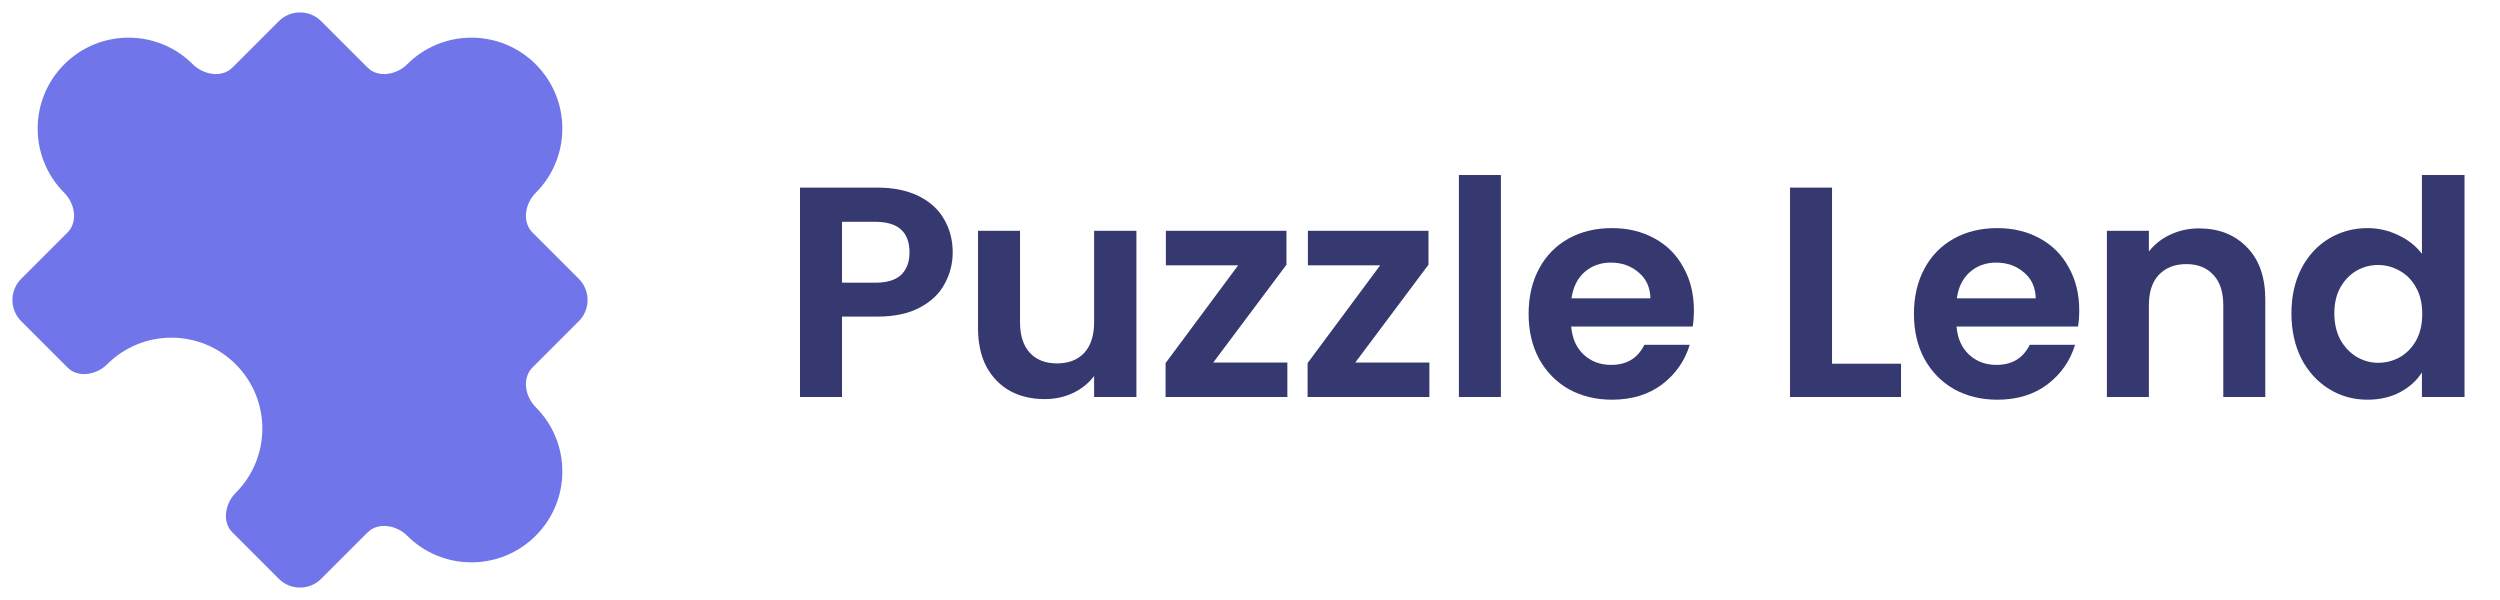
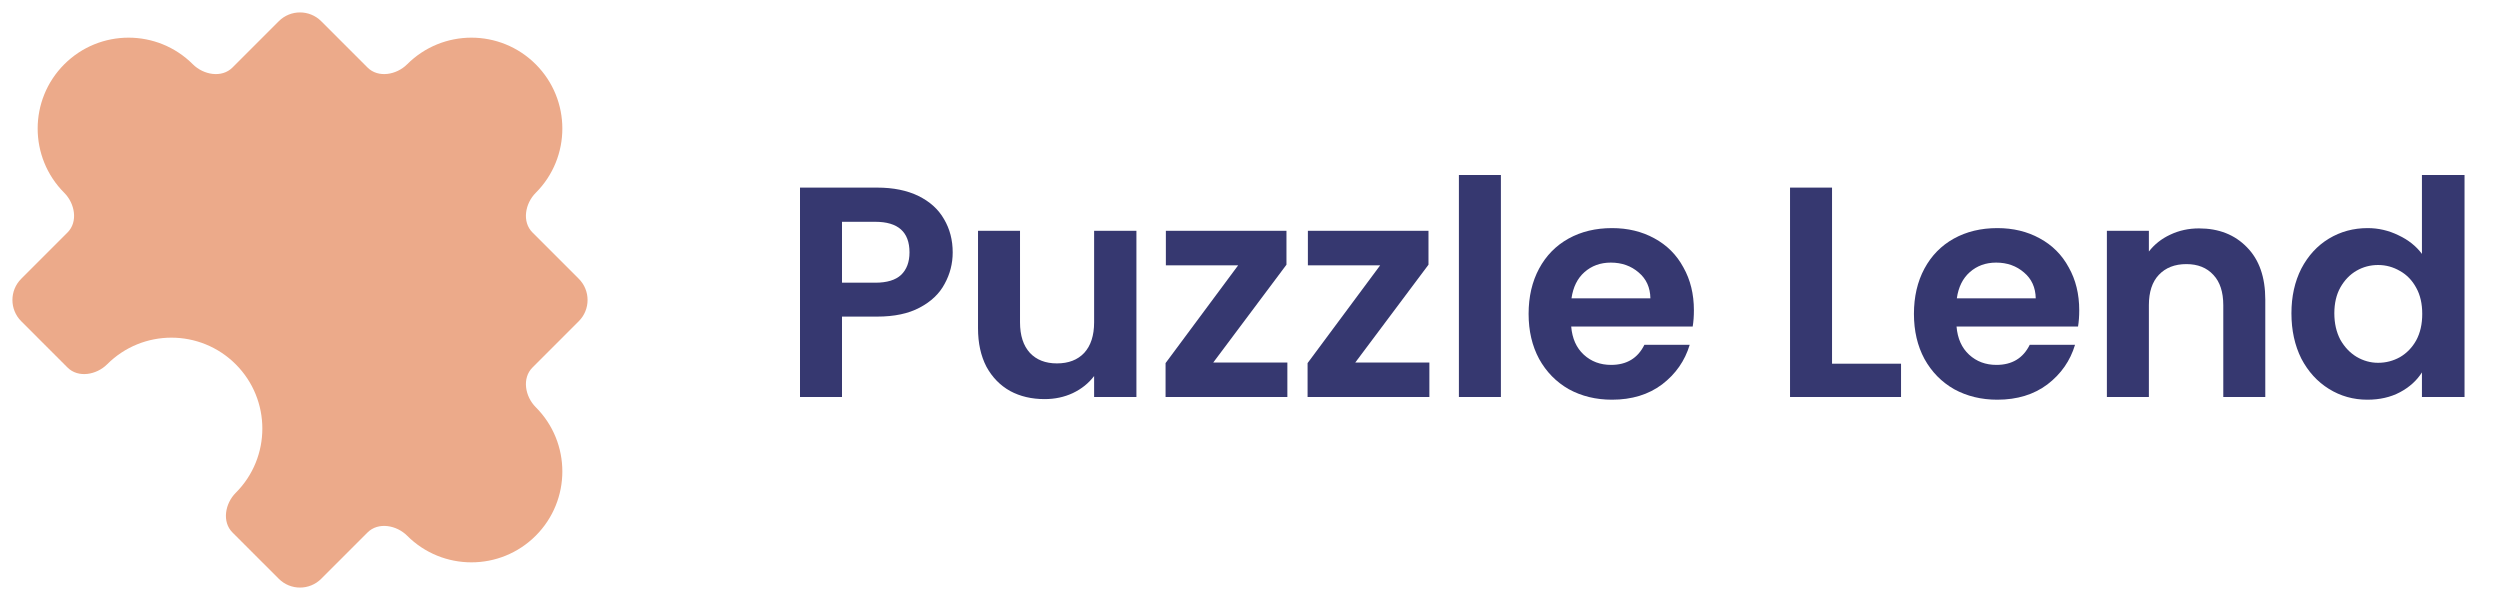
<svg xmlns="http://www.w3.org/2000/svg" width="150" height="36" viewBox="0 0 150 36" fill="none">
-   <path d="M24.429 3.857C23.789 4.497 22.691 4.691 22.052 4.052L19.273 1.273C18.57 0.57 17.43 0.57 16.727 1.273L13.948 4.052C13.309 4.691 12.211 4.497 11.571 3.857C9.441 1.727 5.987 1.727 3.857 3.857C1.727 5.987 1.727 9.441 3.857 11.571C4.497 12.211 4.691 13.309 4.052 13.948L1.273 16.727C0.57 17.43 0.57 18.57 1.273 19.273L4.052 22.052C4.691 22.691 5.789 22.497 6.429 21.857C8.559 19.727 12.013 19.727 14.143 21.857C16.273 23.987 16.273 27.441 14.143 29.571C13.503 30.211 13.309 31.309 13.948 31.948L16.727 34.727C17.43 35.43 18.57 35.43 19.273 34.727L22.052 31.948C22.691 31.309 23.789 31.503 24.429 32.143C26.559 34.273 30.013 34.273 32.143 32.143C34.273 30.013 34.273 26.559 32.143 24.429C31.503 23.789 31.309 22.691 31.948 22.052L34.727 19.273C35.43 18.57 35.43 17.43 34.727 16.727L31.948 13.948C31.309 13.309 31.503 12.211 32.143 11.571C34.273 9.441 34.273 5.987 32.143 3.857C30.013 1.727 26.559 1.727 24.429 3.857Z" fill="#7075E9" />
+   <path d="M24.429 3.857C23.789 4.497 22.691 4.691 22.052 4.052L19.273 1.273C18.57 0.57 17.43 0.57 16.727 1.273L13.948 4.052C13.309 4.691 12.211 4.497 11.571 3.857C9.441 1.727 5.987 1.727 3.857 3.857C1.727 5.987 1.727 9.441 3.857 11.571C4.497 12.211 4.691 13.309 4.052 13.948L1.273 16.727C0.57 17.43 0.57 18.57 1.273 19.273L4.052 22.052C4.691 22.691 5.789 22.497 6.429 21.857C8.559 19.727 12.013 19.727 14.143 21.857C16.273 23.987 16.273 27.441 14.143 29.571C13.503 30.211 13.309 31.309 13.948 31.948L16.727 34.727C17.43 35.43 18.57 35.43 19.273 34.727L22.052 31.948C22.691 31.309 23.789 31.503 24.429 32.143C26.559 34.273 30.013 34.273 32.143 32.143C34.273 30.013 34.273 26.559 32.143 24.429C31.503 23.789 31.309 22.691 31.948 22.052L34.727 19.273C35.43 18.57 35.43 17.43 34.727 16.727L31.948 13.948C31.309 13.309 31.503 12.211 32.143 11.571C34.273 9.441 34.273 5.987 32.143 3.857C30.013 1.727 26.559 1.727 24.429 3.857Z" fill="#ECAA8A" />
  <path d="M57.162 15.144C57.162 15.816 57 16.446 56.676 17.034C56.364 17.622 55.866 18.096 55.182 18.456C54.51 18.816 53.658 18.996 52.626 18.996H50.52V23.82H48V11.256H52.626C53.598 11.256 54.426 11.424 55.11 11.76C55.794 12.096 56.304 12.558 56.64 13.146C56.988 13.734 57.162 14.4 57.162 15.144ZM52.518 16.962C53.214 16.962 53.73 16.806 54.066 16.494C54.402 16.17 54.57 15.72 54.57 15.144C54.57 13.92 53.886 13.308 52.518 13.308H50.52V16.962H52.518Z" fill="#363870" />
  <path d="M68.185 13.848V23.82H65.647V22.56C65.323 22.992 64.897 23.334 64.369 23.586C63.853 23.826 63.289 23.946 62.677 23.946C61.897 23.946 61.207 23.784 60.607 23.46C60.007 23.124 59.533 22.638 59.185 22.002C58.849 21.354 58.681 20.586 58.681 19.698V13.848H61.201V19.338C61.201 20.13 61.399 20.742 61.795 21.174C62.191 21.594 62.731 21.804 63.415 21.804C64.111 21.804 64.657 21.594 65.053 21.174C65.449 20.742 65.647 20.13 65.647 19.338V13.848H68.185Z" fill="#363870" />
  <path d="M72.796 21.75H77.242V23.82H69.934V21.786L74.29 15.918H69.952V13.848H77.188V15.882L72.796 21.75Z" fill="#363870" />
  <path d="M81.317 21.75H85.763V23.82H78.455V21.786L82.811 15.918H78.473V13.848H85.709V15.882L81.317 21.75Z" fill="#363870" />
  <path d="M90.054 10.5V23.82H87.534V10.5H90.054Z" fill="#363870" />
  <path d="M101.634 18.618C101.634 18.978 101.61 19.302 101.562 19.59H94.272C94.332 20.31 94.584 20.874 95.028 21.282C95.472 21.69 96.018 21.894 96.666 21.894C97.602 21.894 98.268 21.492 98.664 20.688H101.382C101.094 21.648 100.542 22.44 99.726 23.064C98.91 23.676 97.908 23.982 96.72 23.982C95.76 23.982 94.896 23.772 94.128 23.352C93.372 22.92 92.778 22.314 92.346 21.534C91.926 20.754 91.716 19.854 91.716 18.834C91.716 17.802 91.926 16.896 92.346 16.116C92.766 15.336 93.354 14.736 94.11 14.316C94.866 13.896 95.736 13.686 96.72 13.686C97.668 13.686 98.514 13.89 99.258 14.298C100.014 14.706 100.596 15.288 101.004 16.044C101.424 16.788 101.634 17.646 101.634 18.618ZM99.024 17.898C99.012 17.25 98.778 16.734 98.322 16.35C97.866 15.954 97.308 15.756 96.648 15.756C96.024 15.756 95.496 15.948 95.064 16.332C94.644 16.704 94.386 17.226 94.29 17.898H99.024Z" fill="#363870" />
  <path d="M109.922 21.822H114.062V23.82H107.402V11.256H109.922V21.822Z" fill="#363870" />
  <path d="M124.754 18.618C124.754 18.978 124.73 19.302 124.682 19.59H117.392C117.452 20.31 117.704 20.874 118.148 21.282C118.592 21.69 119.138 21.894 119.786 21.894C120.722 21.894 121.388 21.492 121.784 20.688H124.502C124.214 21.648 123.662 22.44 122.846 23.064C122.03 23.676 121.028 23.982 119.84 23.982C118.88 23.982 118.016 23.772 117.248 23.352C116.492 22.92 115.898 22.314 115.466 21.534C115.046 20.754 114.836 19.854 114.836 18.834C114.836 17.802 115.046 16.896 115.466 16.116C115.886 15.336 116.474 14.736 117.23 14.316C117.986 13.896 118.856 13.686 119.84 13.686C120.788 13.686 121.634 13.89 122.378 14.298C123.134 14.706 123.716 15.288 124.124 16.044C124.544 16.788 124.754 17.646 124.754 18.618ZM122.144 17.898C122.132 17.25 121.898 16.734 121.442 16.35C120.986 15.954 120.428 15.756 119.768 15.756C119.144 15.756 118.616 15.948 118.184 16.332C117.764 16.704 117.506 17.226 117.41 17.898H122.144Z" fill="#363870" />
  <path d="M131.939 13.704C133.127 13.704 134.087 14.082 134.819 14.838C135.551 15.582 135.917 16.626 135.917 17.97V23.82H133.397V18.312C133.397 17.52 133.199 16.914 132.803 16.494C132.407 16.062 131.867 15.846 131.183 15.846C130.487 15.846 129.935 16.062 129.527 16.494C129.131 16.914 128.933 17.52 128.933 18.312V23.82H126.413V13.848H128.933V15.09C129.269 14.658 129.695 14.322 130.211 14.082C130.739 13.83 131.315 13.704 131.939 13.704Z" fill="#363870" />
  <path d="M137.486 18.798C137.486 17.79 137.684 16.896 138.08 16.116C138.488 15.336 139.04 14.736 139.736 14.316C140.432 13.896 141.206 13.686 142.058 13.686C142.706 13.686 143.324 13.83 143.912 14.118C144.5 14.394 144.968 14.766 145.316 15.234V10.5H147.872V23.82H145.316V22.344C145.004 22.836 144.566 23.232 144.002 23.532C143.438 23.832 142.784 23.982 142.04 23.982C141.2 23.982 140.432 23.766 139.736 23.334C139.04 22.902 138.488 22.296 138.08 21.516C137.684 20.724 137.486 19.818 137.486 18.798ZM145.334 18.834C145.334 18.222 145.214 17.7 144.974 17.268C144.734 16.824 144.41 16.488 144.002 16.26C143.594 16.02 143.156 15.9 142.688 15.9C142.22 15.9 141.788 16.014 141.392 16.242C140.996 16.47 140.672 16.806 140.42 17.25C140.18 17.682 140.06 18.198 140.06 18.798C140.06 19.398 140.18 19.926 140.42 20.382C140.672 20.826 140.996 21.168 141.392 21.408C141.8 21.648 142.232 21.768 142.688 21.768C143.156 21.768 143.594 21.654 144.002 21.426C144.41 21.186 144.734 20.85 144.974 20.418C145.214 19.974 145.334 19.446 145.334 18.834Z" fill="#363870" />
</svg>
